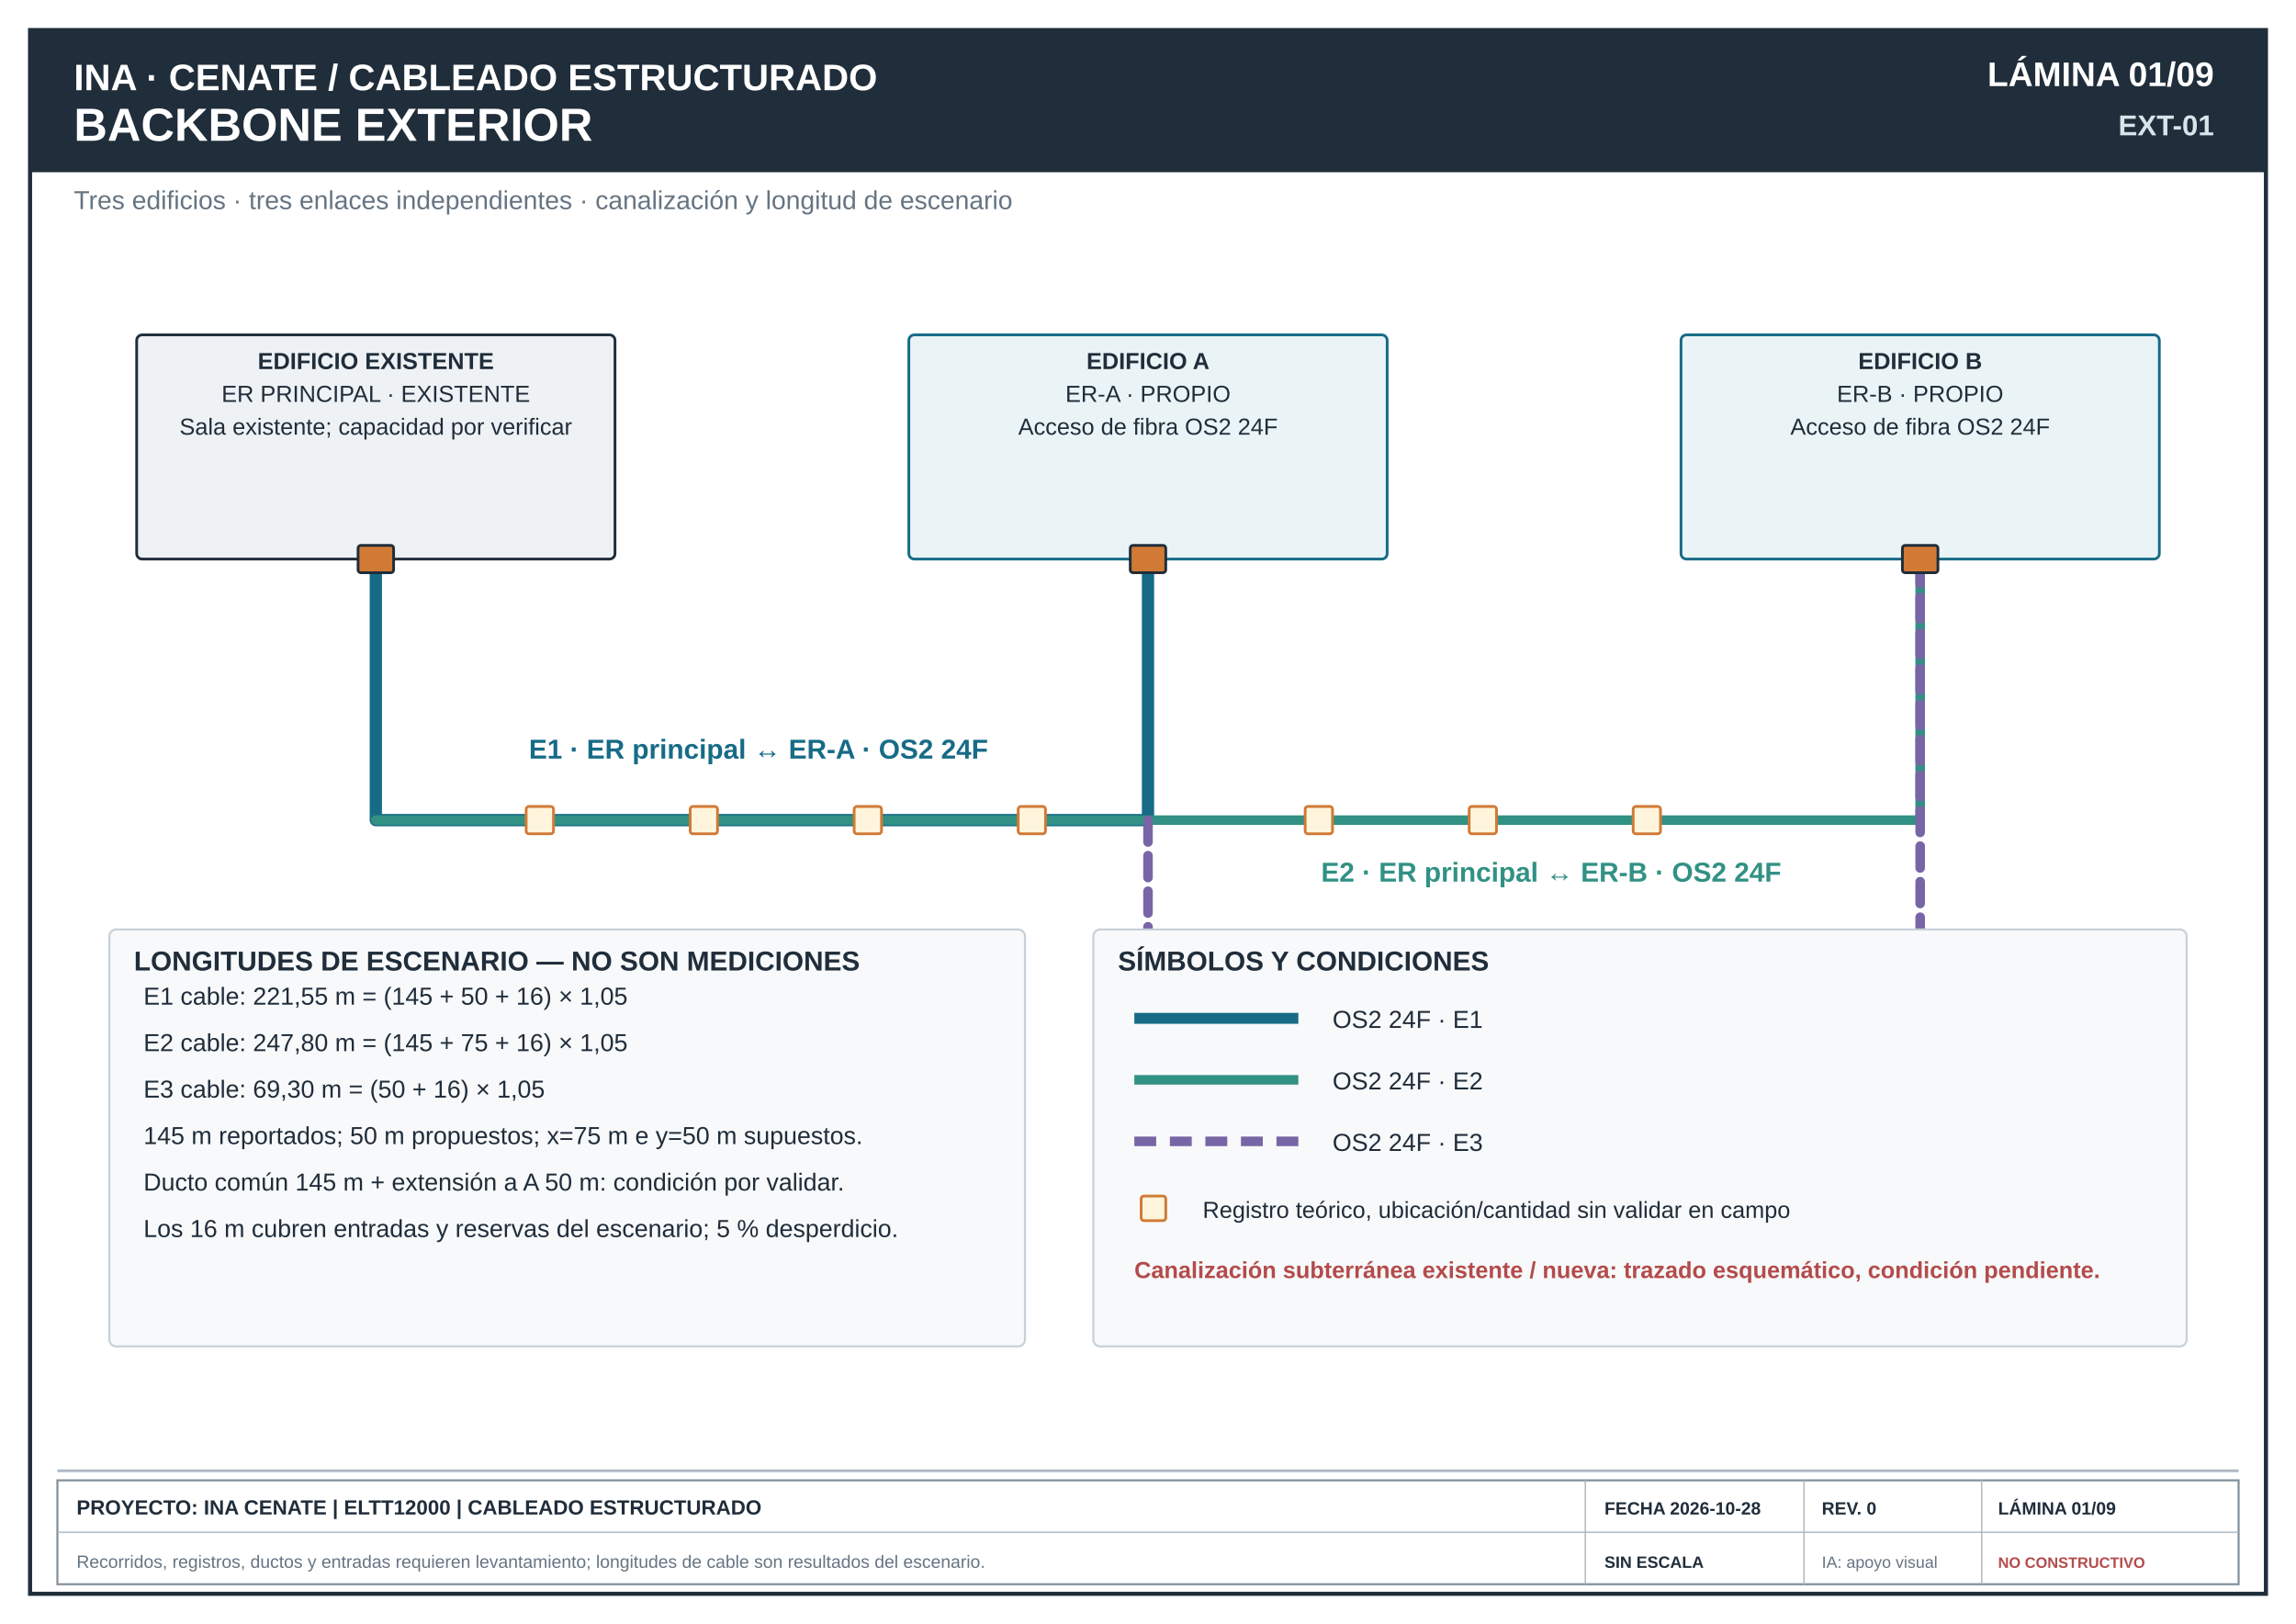
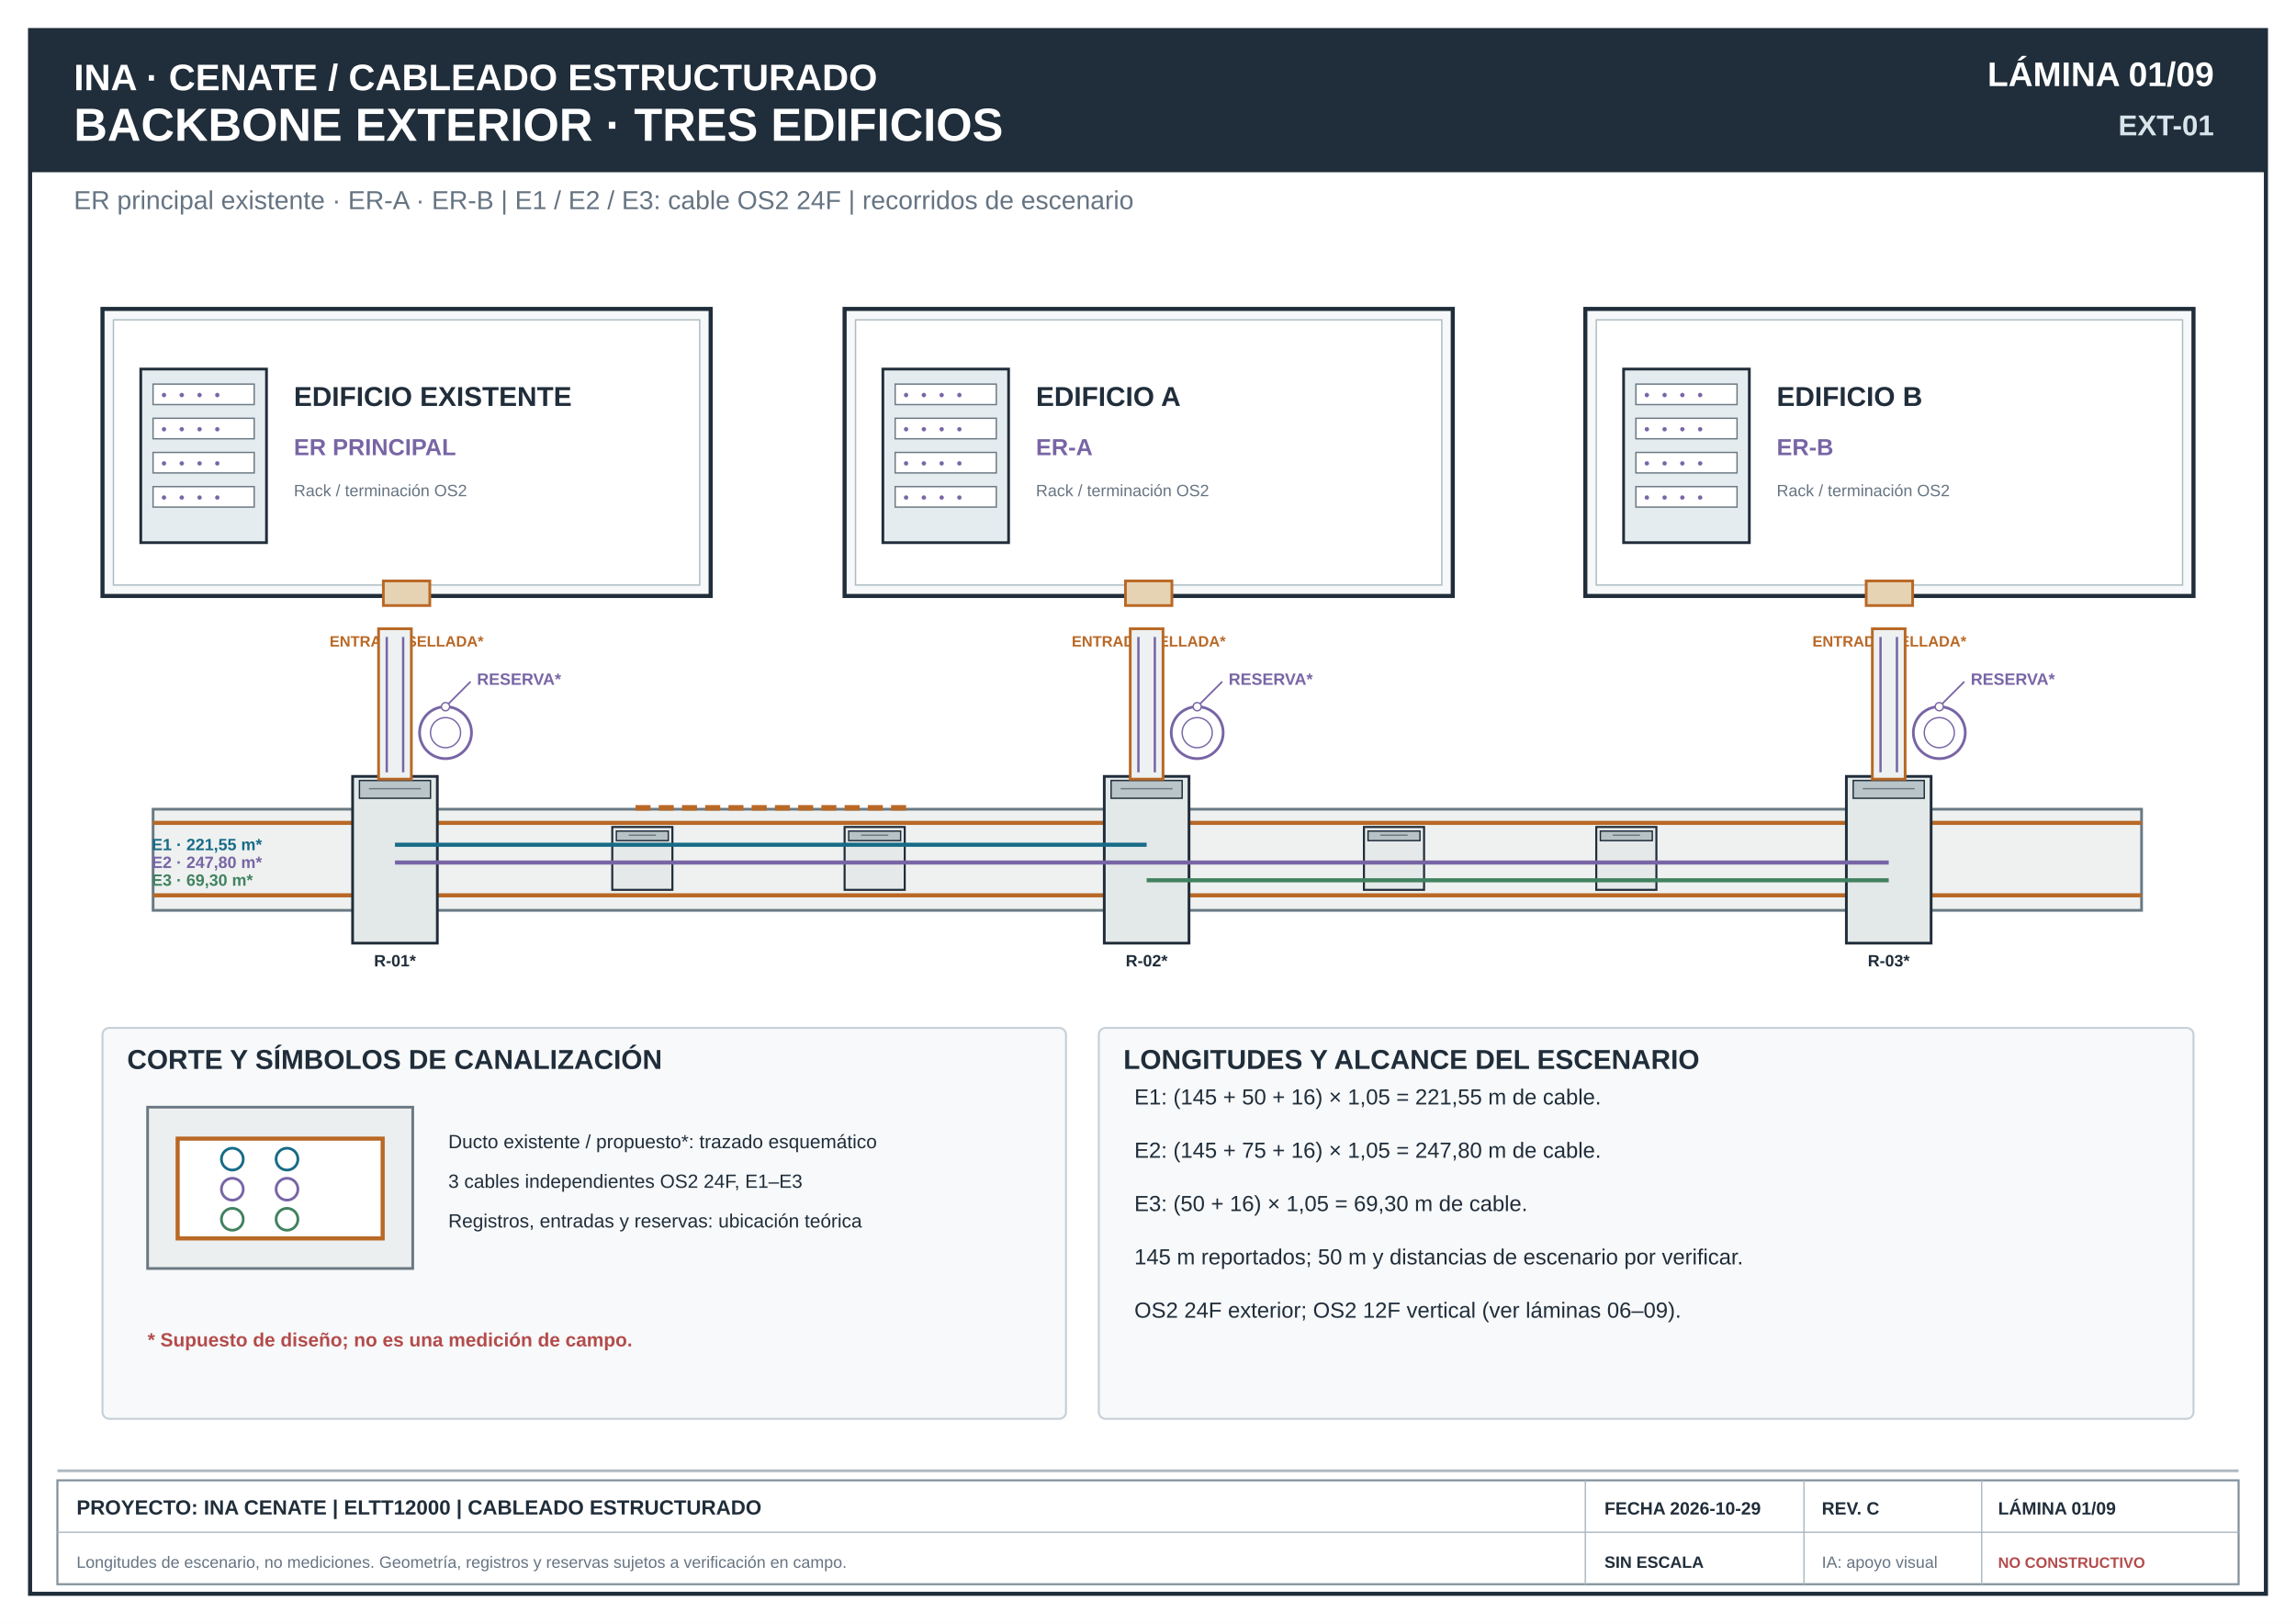
<svg xmlns="http://www.w3.org/2000/svg" width="420mm" height="297mm" viewBox="0 0 1680 1188">
  <style>text{font-family:Arial,Helvetica,sans-serif}</style>
  <rect x="0" y="0" width="1680" height="1188" fill="#FFFFFF" />
  <rect x="22" y="22" width="1636" height="1144" rx="0" fill="#FFFFFF" stroke="#202D3A" stroke-width="3" />
  <rect x="22" y="22" width="1636" height="104" rx="0" fill="#202D3A" stroke="#202D3A" stroke-width="0" />
  <text x="54" y="66" font-size="27" font-weight="700" text-anchor="start" fill="#FFFFFF">INA · CENATE  /  CABLEADO ESTRUCTURADO</text>
-   <text x="54" y="103" font-size="34" font-weight="700" text-anchor="start" fill="#FFFFFF">BACKBONE EXTERIOR</text>
+   <text x="54" y="103" font-size="34" font-weight="700" text-anchor="start" fill="#FFFFFF">BACKBONE EXTERIOR · TRES EDIFICIOS</text>
  <text x="1620" y="63" font-size="25" font-weight="700" text-anchor="end" fill="#FFFFFF">LÁMINA 01/09</text>
  <text x="1620" y="99" font-size="21" font-weight="700" text-anchor="end" fill="#D8E4EA">EXT-01</text>
-   <text x="54" y="153" font-size="19" font-weight="400" text-anchor="start" fill="#667482">Tres edificios · tres enlaces independientes · canalización y longitud de escenario</text>
-   <rect x="100" y="245" width="350" height="164" rx="4" fill="#EEF2F5" stroke="#202D3A" stroke-width="2" />
-   <text x="275.0" y="270" font-size="17" font-weight="700" text-anchor="middle" fill="#202D3A">EDIFICIO EXISTENTE</text>
-   <text x="275.0" y="294" font-size="17" font-weight="400" text-anchor="middle" fill="#202D3A">ER PRINCIPAL · EXISTENTE</text>
-   <text x="275.0" y="318" font-size="17" font-weight="400" text-anchor="middle" fill="#202D3A">Sala existente; capacidad por verificar</text>
-   <rect x="665" y="245" width="350" height="164" rx="4" fill="#EAF4F6" stroke="#176B87" stroke-width="2" />
-   <text x="840.0" y="270" font-size="17" font-weight="700" text-anchor="middle" fill="#202D3A">EDIFICIO A</text>
-   <text x="840.0" y="294" font-size="17" font-weight="400" text-anchor="middle" fill="#202D3A">ER-A · PROPIO</text>
-   <text x="840.0" y="318" font-size="17" font-weight="400" text-anchor="middle" fill="#202D3A">Acceso de fibra OS2 24F</text>
-   <rect x="1230" y="245" width="350" height="164" rx="4" fill="#EAF4F6" stroke="#176B87" stroke-width="2" />
-   <text x="1405.0" y="270" font-size="17" font-weight="700" text-anchor="middle" fill="#202D3A">EDIFICIO B</text>
-   <text x="1405.0" y="294" font-size="17" font-weight="400" text-anchor="middle" fill="#202D3A">ER-B · PROPIO</text>
-   <text x="1405.0" y="318" font-size="17" font-weight="400" text-anchor="middle" fill="#202D3A">Acceso de fibra OS2 24F</text>
-   <polyline points="275,410 275,600 840,600 840,412" fill="none" stroke="#176B87" stroke-width="9" stroke-linejoin="round" stroke-linecap="round" />
-   <polyline points="275,600 1405,600 1405,412" fill="none" stroke="#319184" stroke-width="7" stroke-linejoin="round" stroke-linecap="round" />
-   <polyline points="840,600 840,790 1405,790 1405,412" fill="none" stroke="#7865A5" stroke-width="7" stroke-linejoin="round" stroke-linecap="round" stroke-dasharray="16 10" />
-   <rect x="385" y="590" width="20" height="20" rx="2" fill="#FFF5DC" stroke="#D17A35" stroke-width="2" />
-   <rect x="505" y="590" width="20" height="20" rx="2" fill="#FFF5DC" stroke="#D17A35" stroke-width="2" />
-   <rect x="625" y="590" width="20" height="20" rx="2" fill="#FFF5DC" stroke="#D17A35" stroke-width="2" />
-   <rect x="745" y="590" width="20" height="20" rx="2" fill="#FFF5DC" stroke="#D17A35" stroke-width="2" />
-   <rect x="955" y="590" width="20" height="20" rx="2" fill="#FFF5DC" stroke="#D17A35" stroke-width="2" />
-   <rect x="1075" y="590" width="20" height="20" rx="2" fill="#FFF5DC" stroke="#D17A35" stroke-width="2" />
-   <rect x="1195" y="590" width="20" height="20" rx="2" fill="#FFF5DC" stroke="#D17A35" stroke-width="2" />
-   <rect x="262" y="399" width="26" height="20" rx="2" fill="#D17A35" stroke="#202D3A" stroke-width="2" />
-   <rect x="827" y="399" width="26" height="20" rx="2" fill="#D17A35" stroke="#202D3A" stroke-width="2" />
-   <rect x="1392" y="399" width="26" height="20" rx="2" fill="#D17A35" stroke="#202D3A" stroke-width="2" />
-   <text x="555" y="555" font-size="20" font-weight="700" text-anchor="middle" fill="#176B87">E1 · ER principal ↔ ER-A · OS2 24F</text>
-   <text x="1135" y="645" font-size="20" font-weight="700" text-anchor="middle" fill="#319184">E2 · ER principal ↔ ER-B · OS2 24F</text>
-   <text x="1100" y="763" font-size="20" font-weight="700" text-anchor="middle" fill="#7865A5">E3 · ER-A ↔ ER-B · OS2 24F</text>
-   <rect x="80" y="680" width="670" height="305" rx="5" fill="#F7F9FA" stroke="#C8D1D8" stroke-width="1.5" />
-   <text x="98" y="710" font-size="20" font-weight="700" text-anchor="start" fill="#202D3A">LONGITUDES DE ESCENARIO — NO SON MEDICIONES</text>
-   <text x="105" y="735" font-size="18" font-weight="400" text-anchor="start" fill="#202D3A">E1 cable: 221,55 m = (145 + 50 + 16) × 1,05</text>
-   <text x="105" y="769" font-size="18" font-weight="400" text-anchor="start" fill="#202D3A">E2 cable: 247,80 m = (145 + 75 + 16) × 1,05</text>
-   <text x="105" y="803" font-size="18" font-weight="400" text-anchor="start" fill="#202D3A">E3 cable: 69,30 m = (50 + 16) × 1,05</text>
-   <text x="105" y="837" font-size="18" font-weight="400" text-anchor="start" fill="#202D3A">145 m reportados; 50 m propuestos; x=75 m e y=50 m supuestos.</text>
-   <text x="105" y="871" font-size="18" font-weight="400" text-anchor="start" fill="#202D3A">Ducto común 145 m + extensión a A 50 m: condición por validar.</text>
-   <text x="105" y="905" font-size="18" font-weight="400" text-anchor="start" fill="#202D3A">Los 16 m cubren entradas y reservas del escenario; 5 % desperdicio.</text>
-   <rect x="800" y="680" width="800" height="305" rx="5" fill="#F7F9FA" stroke="#C8D1D8" stroke-width="1.5" />
-   <text x="818" y="710" font-size="20" font-weight="700" text-anchor="start" fill="#202D3A">SÍMBOLOS Y CONDICIONES</text>
-   <line x1="830" y1="745" x2="950" y2="745" stroke="#176B87" stroke-width="8" />
-   <text x="975" y="752" font-size="18" font-weight="400" text-anchor="start" fill="#202D3A">OS2 24F · E1</text>
-   <line x1="830" y1="790" x2="950" y2="790" stroke="#319184" stroke-width="7" />
-   <text x="975" y="797" font-size="18" font-weight="400" text-anchor="start" fill="#202D3A">OS2 24F · E2</text>
-   <line x1="830" y1="835" x2="950" y2="835" stroke="#7865A5" stroke-width="7" stroke-dasharray="16 10" />
-   <text x="975" y="842" font-size="18" font-weight="400" text-anchor="start" fill="#202D3A">OS2 24F · E3</text>
-   <rect x="835" y="875" width="18" height="18" rx="2" fill="#FFF5DC" stroke="#D17A35" stroke-width="2" />
-   <text x="880" y="891" font-size="17" font-weight="400" text-anchor="start" fill="#202D3A">Registro teórico, ubicación/cantidad sin validar en campo</text>
-   <text x="830" y="935" font-size="17" font-weight="700" text-anchor="start" fill="#B44B4B">Canalización subterránea existente / nueva: trazado esquemático, condición pendiente.</text>
+   <text x="54" y="153" font-size="19" font-weight="400" text-anchor="start" fill="#667482">ER principal existente · ER-A · ER-B | E1 / E2 / E3: cable OS2 24F | recorridos de escenario</text>
+   <rect x="75" y="226" width="445" height="210" rx="0" fill="#F6F8F9" stroke="#202D3A" stroke-width="3" />
+   <rect x="83" y="234" width="429" height="194" rx="0" fill="#FFFFFF" stroke="#AEBBC2" stroke-width="1" />
+   <rect x="103" y="270" width="92" height="127" rx="0" fill="#E5ECEF" stroke="#202D3A" stroke-width="2" />
+   <rect x="112" y="281" width="74" height="15" rx="0" fill="#FFFFFF" stroke="#6A7983" stroke-width="1" />
+   <circle cx="120" cy="289" r="1.5" fill="#7865A5" stroke="#7865A5" stroke-width="0.2" />
+   <circle cx="133" cy="289" r="1.5" fill="#7865A5" stroke="#7865A5" stroke-width="0.2" />
+   <circle cx="146" cy="289" r="1.5" fill="#7865A5" stroke="#7865A5" stroke-width="0.2" />
+   <circle cx="159" cy="289" r="1.5" fill="#7865A5" stroke="#7865A5" stroke-width="0.2" />
+   <rect x="112" y="306" width="74" height="15" rx="0" fill="#FFFFFF" stroke="#6A7983" stroke-width="1" />
+   <circle cx="120" cy="314" r="1.5" fill="#7865A5" stroke="#7865A5" stroke-width="0.2" />
+   <circle cx="133" cy="314" r="1.5" fill="#7865A5" stroke="#7865A5" stroke-width="0.2" />
+   <circle cx="146" cy="314" r="1.5" fill="#7865A5" stroke="#7865A5" stroke-width="0.2" />
+   <circle cx="159" cy="314" r="1.5" fill="#7865A5" stroke="#7865A5" stroke-width="0.2" />
+   <rect x="112" y="331" width="74" height="15" rx="0" fill="#FFFFFF" stroke="#6A7983" stroke-width="1" />
+   <circle cx="120" cy="339" r="1.5" fill="#7865A5" stroke="#7865A5" stroke-width="0.2" />
+   <circle cx="133" cy="339" r="1.5" fill="#7865A5" stroke="#7865A5" stroke-width="0.2" />
+   <circle cx="146" cy="339" r="1.5" fill="#7865A5" stroke="#7865A5" stroke-width="0.2" />
+   <circle cx="159" cy="339" r="1.5" fill="#7865A5" stroke="#7865A5" stroke-width="0.2" />
+   <rect x="112" y="356" width="74" height="15" rx="0" fill="#FFFFFF" stroke="#6A7983" stroke-width="1" />
+   <circle cx="120" cy="364" r="1.5" fill="#7865A5" stroke="#7865A5" stroke-width="0.2" />
+   <circle cx="133" cy="364" r="1.5" fill="#7865A5" stroke="#7865A5" stroke-width="0.2" />
+   <circle cx="146" cy="364" r="1.5" fill="#7865A5" stroke="#7865A5" stroke-width="0.2" />
+   <circle cx="159" cy="364" r="1.5" fill="#7865A5" stroke="#7865A5" stroke-width="0.2" />
+   <text x="215" y="297" font-size="20" font-weight="700" text-anchor="start" fill="#202D3A">EDIFICIO EXISTENTE</text>
+   <text x="215" y="333" font-size="17" font-weight="700" text-anchor="start" fill="#7865A5">ER PRINCIPAL</text>
+   <text x="215" y="363" font-size="12" font-weight="400" text-anchor="start" fill="#667482">Rack / terminación OS2</text>
+   <rect x="280.5" y="425" width="34" height="18" rx="0" fill="#E6D3B4" stroke="#B96825" stroke-width="2" />
+   <text x="297.5" y="473" font-size="11" font-weight="700" text-anchor="middle" fill="#B96825">ENTRADA SELLADA*</text>
+   <rect x="618" y="226" width="445" height="210" rx="0" fill="#F6F8F9" stroke="#202D3A" stroke-width="3" />
+   <rect x="626" y="234" width="429" height="194" rx="0" fill="#FFFFFF" stroke="#AEBBC2" stroke-width="1" />
+   <rect x="646" y="270" width="92" height="127" rx="0" fill="#E5ECEF" stroke="#202D3A" stroke-width="2" />
+   <rect x="655" y="281" width="74" height="15" rx="0" fill="#FFFFFF" stroke="#6A7983" stroke-width="1" />
+   <circle cx="663" cy="289" r="1.5" fill="#7865A5" stroke="#7865A5" stroke-width="0.2" />
+   <circle cx="676" cy="289" r="1.5" fill="#7865A5" stroke="#7865A5" stroke-width="0.2" />
+   <circle cx="689" cy="289" r="1.5" fill="#7865A5" stroke="#7865A5" stroke-width="0.2" />
+   <circle cx="702" cy="289" r="1.5" fill="#7865A5" stroke="#7865A5" stroke-width="0.2" />
+   <rect x="655" y="306" width="74" height="15" rx="0" fill="#FFFFFF" stroke="#6A7983" stroke-width="1" />
+   <circle cx="663" cy="314" r="1.5" fill="#7865A5" stroke="#7865A5" stroke-width="0.2" />
+   <circle cx="676" cy="314" r="1.5" fill="#7865A5" stroke="#7865A5" stroke-width="0.2" />
+   <circle cx="689" cy="314" r="1.5" fill="#7865A5" stroke="#7865A5" stroke-width="0.2" />
+   <circle cx="702" cy="314" r="1.5" fill="#7865A5" stroke="#7865A5" stroke-width="0.2" />
+   <rect x="655" y="331" width="74" height="15" rx="0" fill="#FFFFFF" stroke="#6A7983" stroke-width="1" />
+   <circle cx="663" cy="339" r="1.5" fill="#7865A5" stroke="#7865A5" stroke-width="0.2" />
+   <circle cx="676" cy="339" r="1.5" fill="#7865A5" stroke="#7865A5" stroke-width="0.2" />
+   <circle cx="689" cy="339" r="1.5" fill="#7865A5" stroke="#7865A5" stroke-width="0.2" />
+   <circle cx="702" cy="339" r="1.5" fill="#7865A5" stroke="#7865A5" stroke-width="0.2" />
+   <rect x="655" y="356" width="74" height="15" rx="0" fill="#FFFFFF" stroke="#6A7983" stroke-width="1" />
+   <circle cx="663" cy="364" r="1.5" fill="#7865A5" stroke="#7865A5" stroke-width="0.2" />
+   <circle cx="676" cy="364" r="1.5" fill="#7865A5" stroke="#7865A5" stroke-width="0.2" />
+   <circle cx="689" cy="364" r="1.5" fill="#7865A5" stroke="#7865A5" stroke-width="0.2" />
+   <circle cx="702" cy="364" r="1.5" fill="#7865A5" stroke="#7865A5" stroke-width="0.2" />
+   <text x="758" y="297" font-size="20" font-weight="700" text-anchor="start" fill="#202D3A">EDIFICIO A</text>
+   <text x="758" y="333" font-size="17" font-weight="700" text-anchor="start" fill="#7865A5">ER-A</text>
+   <text x="758" y="363" font-size="12" font-weight="400" text-anchor="start" fill="#667482">Rack / terminación OS2</text>
+   <rect x="823.5" y="425" width="34" height="18" rx="0" fill="#E6D3B4" stroke="#B96825" stroke-width="2" />
+   <text x="840.5" y="473" font-size="11" font-weight="700" text-anchor="middle" fill="#B96825">ENTRADA SELLADA*</text>
+   <rect x="1160" y="226" width="445" height="210" rx="0" fill="#F6F8F9" stroke="#202D3A" stroke-width="3" />
+   <rect x="1168" y="234" width="429" height="194" rx="0" fill="#FFFFFF" stroke="#AEBBC2" stroke-width="1" />
+   <rect x="1188" y="270" width="92" height="127" rx="0" fill="#E5ECEF" stroke="#202D3A" stroke-width="2" />
+   <rect x="1197" y="281" width="74" height="15" rx="0" fill="#FFFFFF" stroke="#6A7983" stroke-width="1" />
+   <circle cx="1205" cy="289" r="1.5" fill="#7865A5" stroke="#7865A5" stroke-width="0.2" />
+   <circle cx="1218" cy="289" r="1.5" fill="#7865A5" stroke="#7865A5" stroke-width="0.2" />
+   <circle cx="1231" cy="289" r="1.5" fill="#7865A5" stroke="#7865A5" stroke-width="0.2" />
+   <circle cx="1244" cy="289" r="1.5" fill="#7865A5" stroke="#7865A5" stroke-width="0.2" />
+   <rect x="1197" y="306" width="74" height="15" rx="0" fill="#FFFFFF" stroke="#6A7983" stroke-width="1" />
+   <circle cx="1205" cy="314" r="1.5" fill="#7865A5" stroke="#7865A5" stroke-width="0.2" />
+   <circle cx="1218" cy="314" r="1.5" fill="#7865A5" stroke="#7865A5" stroke-width="0.2" />
+   <circle cx="1231" cy="314" r="1.5" fill="#7865A5" stroke="#7865A5" stroke-width="0.2" />
+   <circle cx="1244" cy="314" r="1.5" fill="#7865A5" stroke="#7865A5" stroke-width="0.2" />
+   <rect x="1197" y="331" width="74" height="15" rx="0" fill="#FFFFFF" stroke="#6A7983" stroke-width="1" />
+   <circle cx="1205" cy="339" r="1.5" fill="#7865A5" stroke="#7865A5" stroke-width="0.2" />
+   <circle cx="1218" cy="339" r="1.5" fill="#7865A5" stroke="#7865A5" stroke-width="0.2" />
+   <circle cx="1231" cy="339" r="1.5" fill="#7865A5" stroke="#7865A5" stroke-width="0.2" />
+   <circle cx="1244" cy="339" r="1.5" fill="#7865A5" stroke="#7865A5" stroke-width="0.2" />
+   <rect x="1197" y="356" width="74" height="15" rx="0" fill="#FFFFFF" stroke="#6A7983" stroke-width="1" />
+   <circle cx="1205" cy="364" r="1.5" fill="#7865A5" stroke="#7865A5" stroke-width="0.2" />
+   <circle cx="1218" cy="364" r="1.5" fill="#7865A5" stroke="#7865A5" stroke-width="0.2" />
+   <circle cx="1231" cy="364" r="1.5" fill="#7865A5" stroke="#7865A5" stroke-width="0.2" />
+   <circle cx="1244" cy="364" r="1.5" fill="#7865A5" stroke="#7865A5" stroke-width="0.2" />
+   <text x="1300" y="297" font-size="20" font-weight="700" text-anchor="start" fill="#202D3A">EDIFICIO B</text>
+   <text x="1300" y="333" font-size="17" font-weight="700" text-anchor="start" fill="#7865A5">ER-B</text>
+   <text x="1300" y="363" font-size="12" font-weight="400" text-anchor="start" fill="#667482">Rack / terminación OS2</text>
+   <rect x="1365.5" y="425" width="34" height="18" rx="0" fill="#E6D3B4" stroke="#B96825" stroke-width="2" />
+   <text x="1382.5" y="473" font-size="11" font-weight="700" text-anchor="middle" fill="#B96825">ENTRADA SELLADA*</text>
+   <rect x="112" y="592" width="1455" height="74" rx="0" fill="#EEF1F0" stroke="#6A7983" stroke-width="2" />
+   <line x1="112" y1="602" x2="1567" y2="602" stroke="#B96825" stroke-width="3" />
+   <line x1="112" y1="655" x2="1567" y2="655" stroke="#B96825" stroke-width="3" />
+   <rect x="258" y="568" width="62" height="122" rx="0" fill="#E3E8E8" stroke="#202D3A" stroke-width="2" />
+   <rect x="263" y="571" width="52" height="13" rx="0" fill="#B9C5C9" stroke="#202D3A" stroke-width="1" />
+   <line x1="270" y1="577" x2="308" y2="577" stroke="#6A7983" stroke-width="1" />
+   <rect x="277" y="460" width="24" height="110" rx="0" fill="#EDF1F2" stroke="#B96825" stroke-width="2" />
+   <line x1="283" y1="466" x2="283" y2="565" stroke="#7865A5" stroke-width="1.7" />
+   <line x1="295" y1="466" x2="295" y2="565" stroke="#7865A5" stroke-width="1.7" />
+   <text x="289" y="707" font-size="12" font-weight="700" text-anchor="middle" fill="#202D3A">R-01*</text>
+   <rect x="808" y="568" width="62" height="122" rx="0" fill="#E3E8E8" stroke="#202D3A" stroke-width="2" />
+   <rect x="813" y="571" width="52" height="13" rx="0" fill="#B9C5C9" stroke="#202D3A" stroke-width="1" />
+   <line x1="820" y1="577" x2="858" y2="577" stroke="#6A7983" stroke-width="1" />
+   <rect x="827" y="460" width="24" height="110" rx="0" fill="#EDF1F2" stroke="#B96825" stroke-width="2" />
+   <line x1="833" y1="466" x2="833" y2="565" stroke="#7865A5" stroke-width="1.7" />
+   <line x1="845" y1="466" x2="845" y2="565" stroke="#7865A5" stroke-width="1.7" />
+   <text x="839" y="707" font-size="12" font-weight="700" text-anchor="middle" fill="#202D3A">R-02*</text>
+   <rect x="1351" y="568" width="62" height="122" rx="0" fill="#E3E8E8" stroke="#202D3A" stroke-width="2" />
+   <rect x="1356" y="571" width="52" height="13" rx="0" fill="#B9C5C9" stroke="#202D3A" stroke-width="1" />
+   <line x1="1363" y1="577" x2="1401" y2="577" stroke="#6A7983" stroke-width="1" />
+   <rect x="1370" y="460" width="24" height="110" rx="0" fill="#EDF1F2" stroke="#B96825" stroke-width="2" />
+   <line x1="1376" y1="466" x2="1376" y2="565" stroke="#7865A5" stroke-width="1.7" />
+   <line x1="1388" y1="466" x2="1388" y2="565" stroke="#7865A5" stroke-width="1.7" />
+   <text x="1382" y="707" font-size="12" font-weight="700" text-anchor="middle" fill="#202D3A">R-03*</text>
+   <rect x="448" y="605" width="44" height="46" rx="0" fill="#E6E9E9" stroke="#202D3A" stroke-width="1.5" />
+   <rect x="451" y="608" width="38" height="7" rx="0" fill="#B6C2C5" stroke="#202D3A" stroke-width="1" />
+   <line x1="460" y1="611" x2="480" y2="611" stroke="#6A7983" stroke-width="1" />
+   <rect x="618" y="605" width="44" height="46" rx="0" fill="#E6E9E9" stroke="#202D3A" stroke-width="1.5" />
+   <rect x="621" y="608" width="38" height="7" rx="0" fill="#B6C2C5" stroke="#202D3A" stroke-width="1" />
+   <line x1="630" y1="611" x2="650" y2="611" stroke="#6A7983" stroke-width="1" />
+   <rect x="998" y="605" width="44" height="46" rx="0" fill="#E6E9E9" stroke="#202D3A" stroke-width="1.5" />
+   <rect x="1001" y="608" width="38" height="7" rx="0" fill="#B6C2C5" stroke="#202D3A" stroke-width="1" />
+   <line x1="1010" y1="611" x2="1030" y2="611" stroke="#6A7983" stroke-width="1" />
+   <rect x="1168" y="605" width="44" height="46" rx="0" fill="#E6E9E9" stroke="#202D3A" stroke-width="1.5" />
+   <rect x="1171" y="608" width="38" height="7" rx="0" fill="#B6C2C5" stroke="#202D3A" stroke-width="1" />
+   <line x1="1180" y1="611" x2="1200" y2="611" stroke="#6A7983" stroke-width="1" />
+   <line x1="289" y1="618" x2="839" y2="618" stroke="#176B87" stroke-width="3" />
+   <text x="111" y="622" font-size="12" font-weight="700" text-anchor="start" fill="#176B87">E1 · 221,55 m*</text>
+   <line x1="289" y1="631" x2="1382" y2="631" stroke="#7865A5" stroke-width="3" />
+   <text x="111" y="635" font-size="12" font-weight="700" text-anchor="start" fill="#7865A5">E2 · 247,80 m*</text>
+   <line x1="839" y1="644" x2="1382" y2="644" stroke="#418260" stroke-width="3" />
+   <text x="111" y="648" font-size="12" font-weight="700" text-anchor="start" fill="#418260">E3 · 69,30 m*</text>
+   <line x1="465" y1="591" x2="665" y2="591" stroke="#B96825" stroke-width="4" stroke-dasharray="11 6" />
+   <circle cx="326" cy="536" r="19" fill="#FFFFFF" stroke="#7865A5" stroke-width="2" />
+   <circle cx="326" cy="536" r="11" fill="#FFFFFF" stroke="#7865A5" stroke-width="1" />
+   <polyline points="326,517 344,499" fill="none" stroke="#7865A5" stroke-width="1.25" stroke-linejoin="round" stroke-linecap="round" />
+   <circle cx="326" cy="517" r="3" fill="#FFFFFF" stroke="#7865A5" stroke-width="1" />
+   <text x="349" y="501" font-size="12" font-weight="700" text-anchor="start" fill="#7865A5">RESERVA*</text>
+   <circle cx="876" cy="536" r="19" fill="#FFFFFF" stroke="#7865A5" stroke-width="2" />
+   <circle cx="876" cy="536" r="11" fill="#FFFFFF" stroke="#7865A5" stroke-width="1" />
+   <polyline points="876,517 894,499" fill="none" stroke="#7865A5" stroke-width="1.25" stroke-linejoin="round" stroke-linecap="round" />
+   <circle cx="876" cy="517" r="3" fill="#FFFFFF" stroke="#7865A5" stroke-width="1" />
+   <text x="899" y="501" font-size="12" font-weight="700" text-anchor="start" fill="#7865A5">RESERVA*</text>
+   <circle cx="1419" cy="536" r="19" fill="#FFFFFF" stroke="#7865A5" stroke-width="2" />
+   <circle cx="1419" cy="536" r="11" fill="#FFFFFF" stroke="#7865A5" stroke-width="1" />
+   <polyline points="1419,517 1437,499" fill="none" stroke="#7865A5" stroke-width="1.25" stroke-linejoin="round" stroke-linecap="round" />
+   <circle cx="1419" cy="517" r="3" fill="#FFFFFF" stroke="#7865A5" stroke-width="1" />
+   <text x="1442" y="501" font-size="12" font-weight="700" text-anchor="start" fill="#7865A5">RESERVA*</text>
+   <rect x="75" y="752" width="705" height="286" rx="5" fill="#F7F9FA" stroke="#C8D1D8" stroke-width="1.5" />
+   <text x="93" y="782" font-size="20" font-weight="700" text-anchor="start" fill="#202D3A">CORTE Y SÍMBOLOS DE CANALIZACIÓN</text>
+   <rect x="108" y="810" width="194" height="118" rx="0" fill="#ECEFEF" stroke="#6A7983" stroke-width="2" />
+   <rect x="130" y="833" width="150" height="73" rx="0" fill="#FFFFFF" stroke="#B96825" stroke-width="3" />
+   <circle cx="170" cy="848" r="8" fill="#FFFFFF" stroke="#176B87" stroke-width="2" />
+   <circle cx="210" cy="848" r="8" fill="#FFFFFF" stroke="#176B87" stroke-width="2" />
+   <circle cx="170" cy="870" r="8" fill="#FFFFFF" stroke="#7865A5" stroke-width="2" />
+   <circle cx="210" cy="870" r="8" fill="#FFFFFF" stroke="#7865A5" stroke-width="2" />
+   <circle cx="170" cy="892" r="8" fill="#FFFFFF" stroke="#418260" stroke-width="2" />
+   <circle cx="210" cy="892" r="8" fill="#FFFFFF" stroke="#418260" stroke-width="2" />
+   <text x="328" y="840" font-size="14" font-weight="400" text-anchor="start" fill="#202D3A">Ducto existente / propuesto*: trazado esquemático</text>
+   <text x="328" y="869" font-size="14" font-weight="400" text-anchor="start" fill="#202D3A">3 cables independientes OS2 24F, E1–E3</text>
+   <text x="328" y="898" font-size="14" font-weight="400" text-anchor="start" fill="#202D3A">Registros, entradas y reservas: ubicación teórica</text>
+   <text x="108" y="985" font-size="14" font-weight="700" text-anchor="start" fill="#B44B4B">* Supuesto de diseño; no es una medición de campo.</text>
+   <rect x="804" y="752" width="801" height="286" rx="5" fill="#F7F9FA" stroke="#C8D1D8" stroke-width="1.5" />
+   <text x="822" y="782" font-size="20" font-weight="700" text-anchor="start" fill="#202D3A">LONGITUDES Y ALCANCE DEL ESCENARIO</text>
+   <text x="830" y="808" font-size="16" font-weight="400" text-anchor="start" fill="#202D3A">E1: (145 + 50 + 16) × 1,05 = 221,55 m de cable.</text>
+   <text x="830" y="847" font-size="16" font-weight="400" text-anchor="start" fill="#202D3A">E2: (145 + 75 + 16) × 1,05 = 247,80 m de cable.</text>
+   <text x="830" y="886" font-size="16" font-weight="400" text-anchor="start" fill="#202D3A">E3: (50 + 16) × 1,05 = 69,30 m de cable.</text>
+   <text x="830" y="925" font-size="16" font-weight="400" text-anchor="start" fill="#202D3A">145 m reportados; 50 m y distancias de escenario por verificar.</text>
+   <text x="830" y="964" font-size="16" font-weight="400" text-anchor="start" fill="#202D3A">OS2 24F exterior; OS2 12F vertical (ver láminas 06–09).</text>
  <line x1="42" y1="1076" x2="1638" y2="1076" stroke="#AEB9C2" stroke-width="2" />
  <rect x="42" y="1083" width="1596" height="76" rx="0" fill="#FFFFFF" stroke="#82909B" stroke-width="1.5" />
  <line x1="42" y1="1121" x2="1638" y2="1121" stroke="#AEB9C2" stroke-width="1" />
  <line x1="1160" y1="1083" x2="1160" y2="1159" stroke="#AEB9C2" stroke-width="1" />
  <line x1="1320" y1="1083" x2="1320" y2="1159" stroke="#AEB9C2" stroke-width="1" />
  <line x1="1450" y1="1083" x2="1450" y2="1159" stroke="#AEB9C2" stroke-width="1" />
  <text x="56" y="1108" font-size="15" font-weight="700" text-anchor="start" fill="#202D3A">PROYECTO: INA CENATE | ELTT12000 | CABLEADO ESTRUCTURADO</text>
-   <text x="1174" y="1108" font-size="13" font-weight="700" text-anchor="start" fill="#202D3A">FECHA 2026-10-28</text>
-   <text x="1333" y="1108" font-size="13" font-weight="700" text-anchor="start" fill="#202D3A">REV. 0</text>
+   <text x="1174" y="1108" font-size="13" font-weight="700" text-anchor="start" fill="#202D3A">FECHA 2026-10-29</text>
+   <text x="1333" y="1108" font-size="13" font-weight="700" text-anchor="start" fill="#202D3A">REV. C</text>
  <text x="1462" y="1108" font-size="13" font-weight="700" text-anchor="start" fill="#202D3A">LÁMINA 01/09</text>
-   <text x="56" y="1147" font-size="13" font-weight="400" text-anchor="start" fill="#667482">Recorridos, registros, ductos y entradas requieren levantamiento; longitudes de cable son resultados del escenario.</text>
+   <text x="56" y="1147" font-size="12" font-weight="400" text-anchor="start" fill="#667482">Longitudes de escenario, no mediciones. Geometría, registros y reservas sujetos a verificación en campo.</text>
  <text x="1174" y="1147" font-size="12" font-weight="700" text-anchor="start" fill="#202D3A">SIN ESCALA</text>
  <text x="1333" y="1147" font-size="12" font-weight="400" text-anchor="start" fill="#667482">IA: apoyo visual</text>
  <text x="1462" y="1147" font-size="11" font-weight="700" text-anchor="start" fill="#B44B4B">NO CONSTRUCTIVO</text>
</svg>
